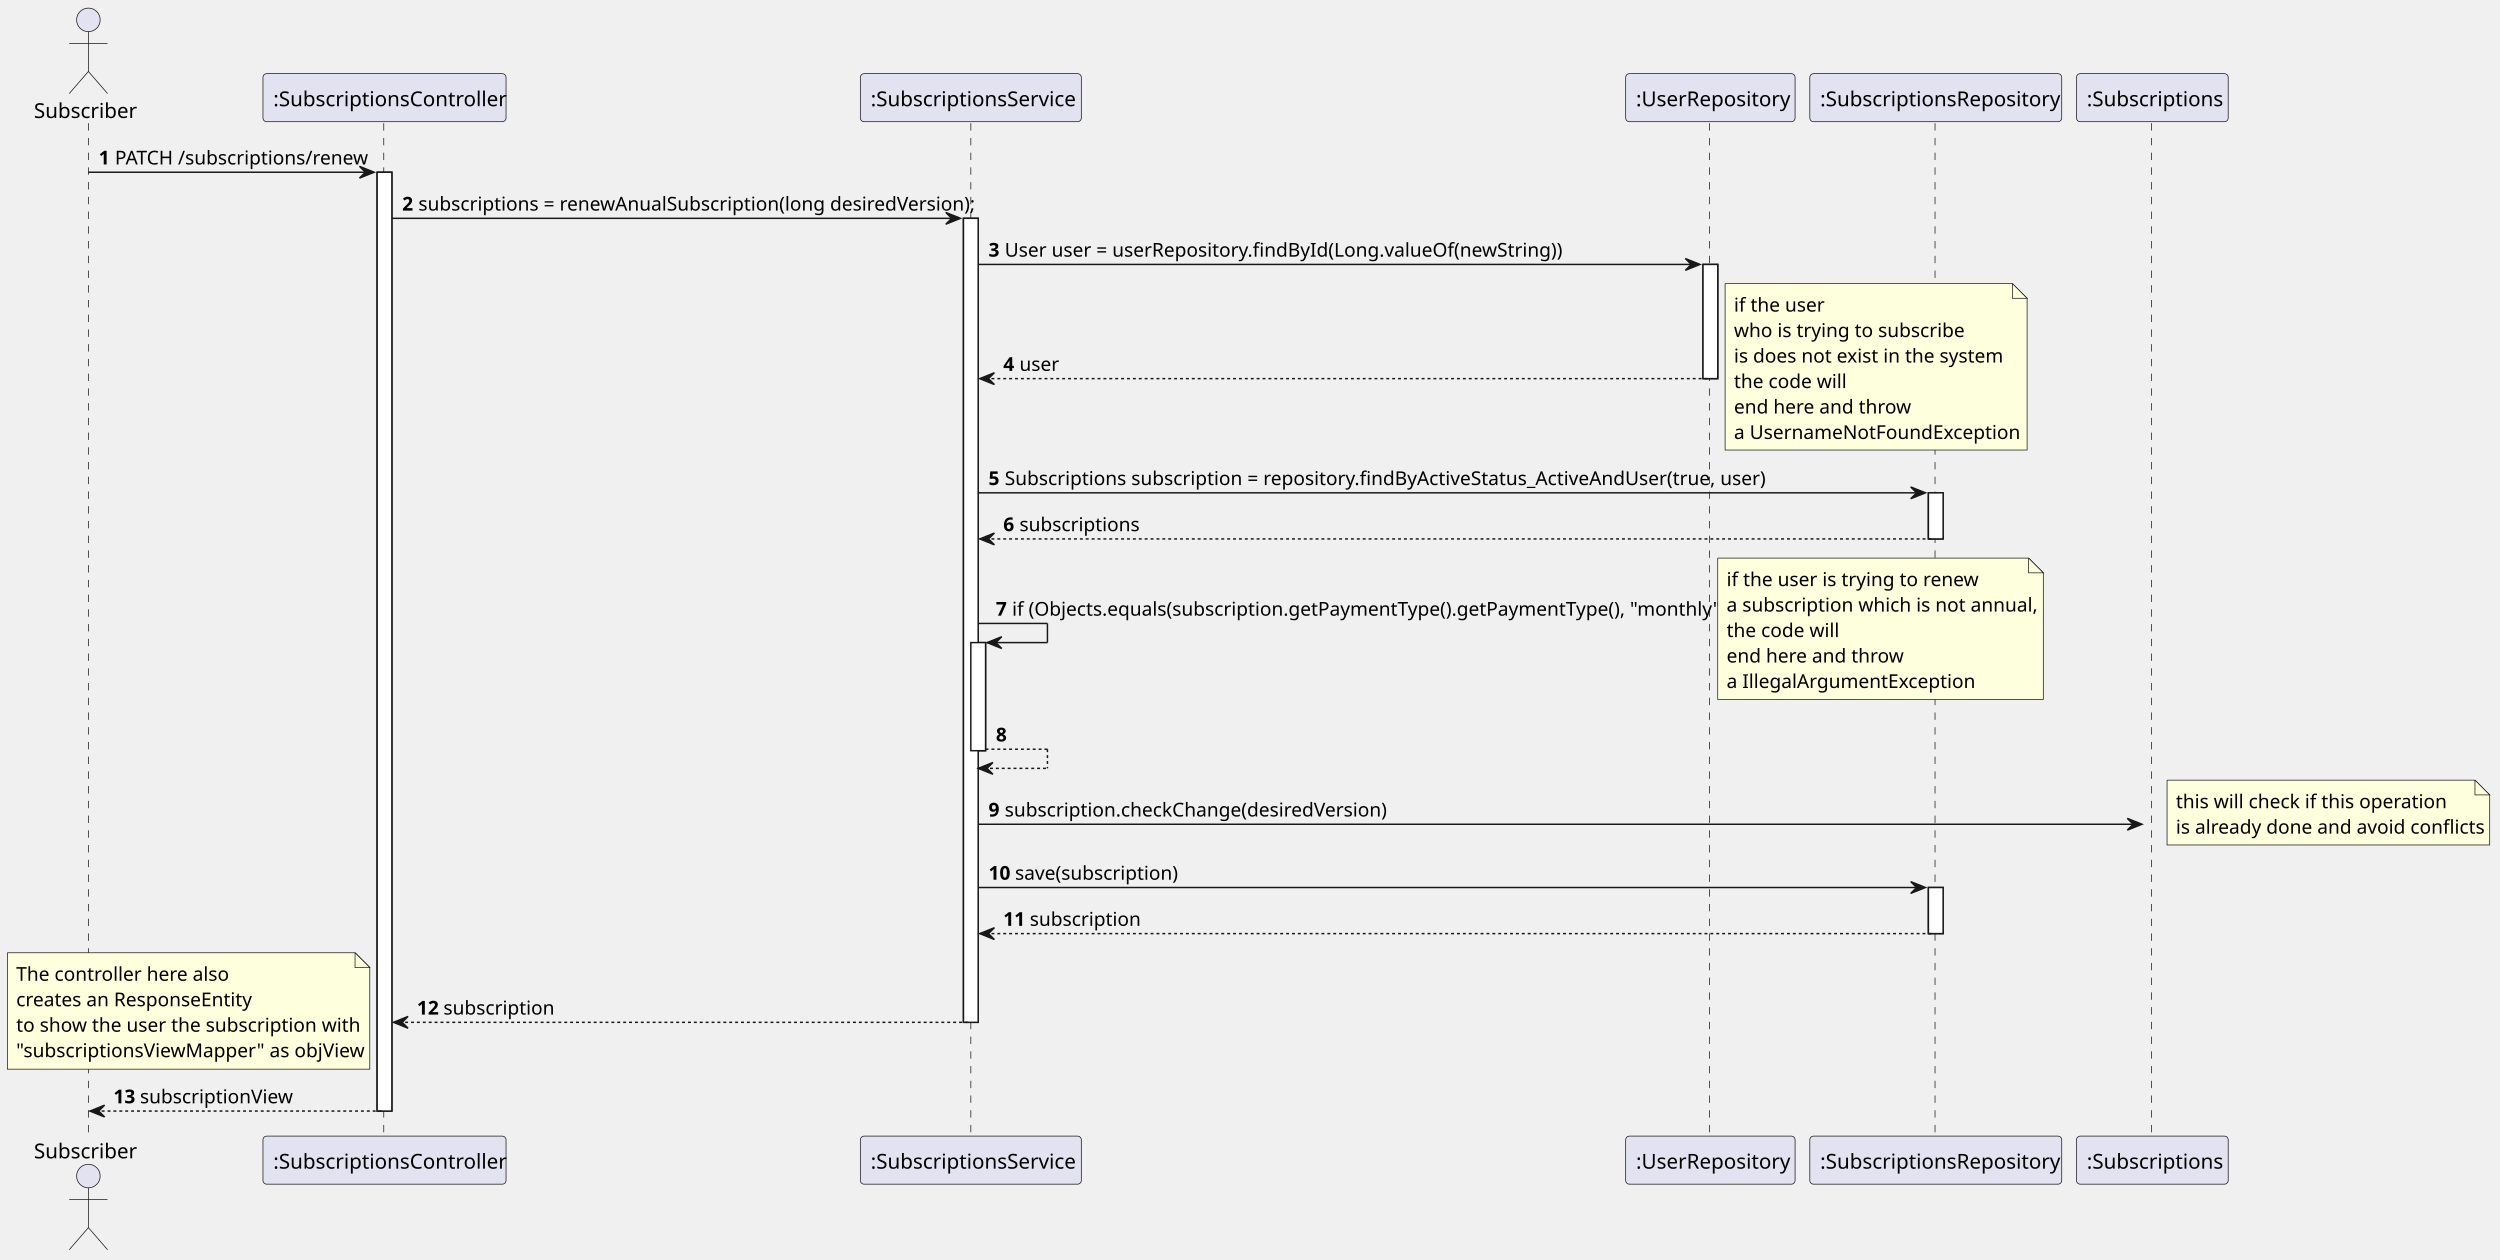
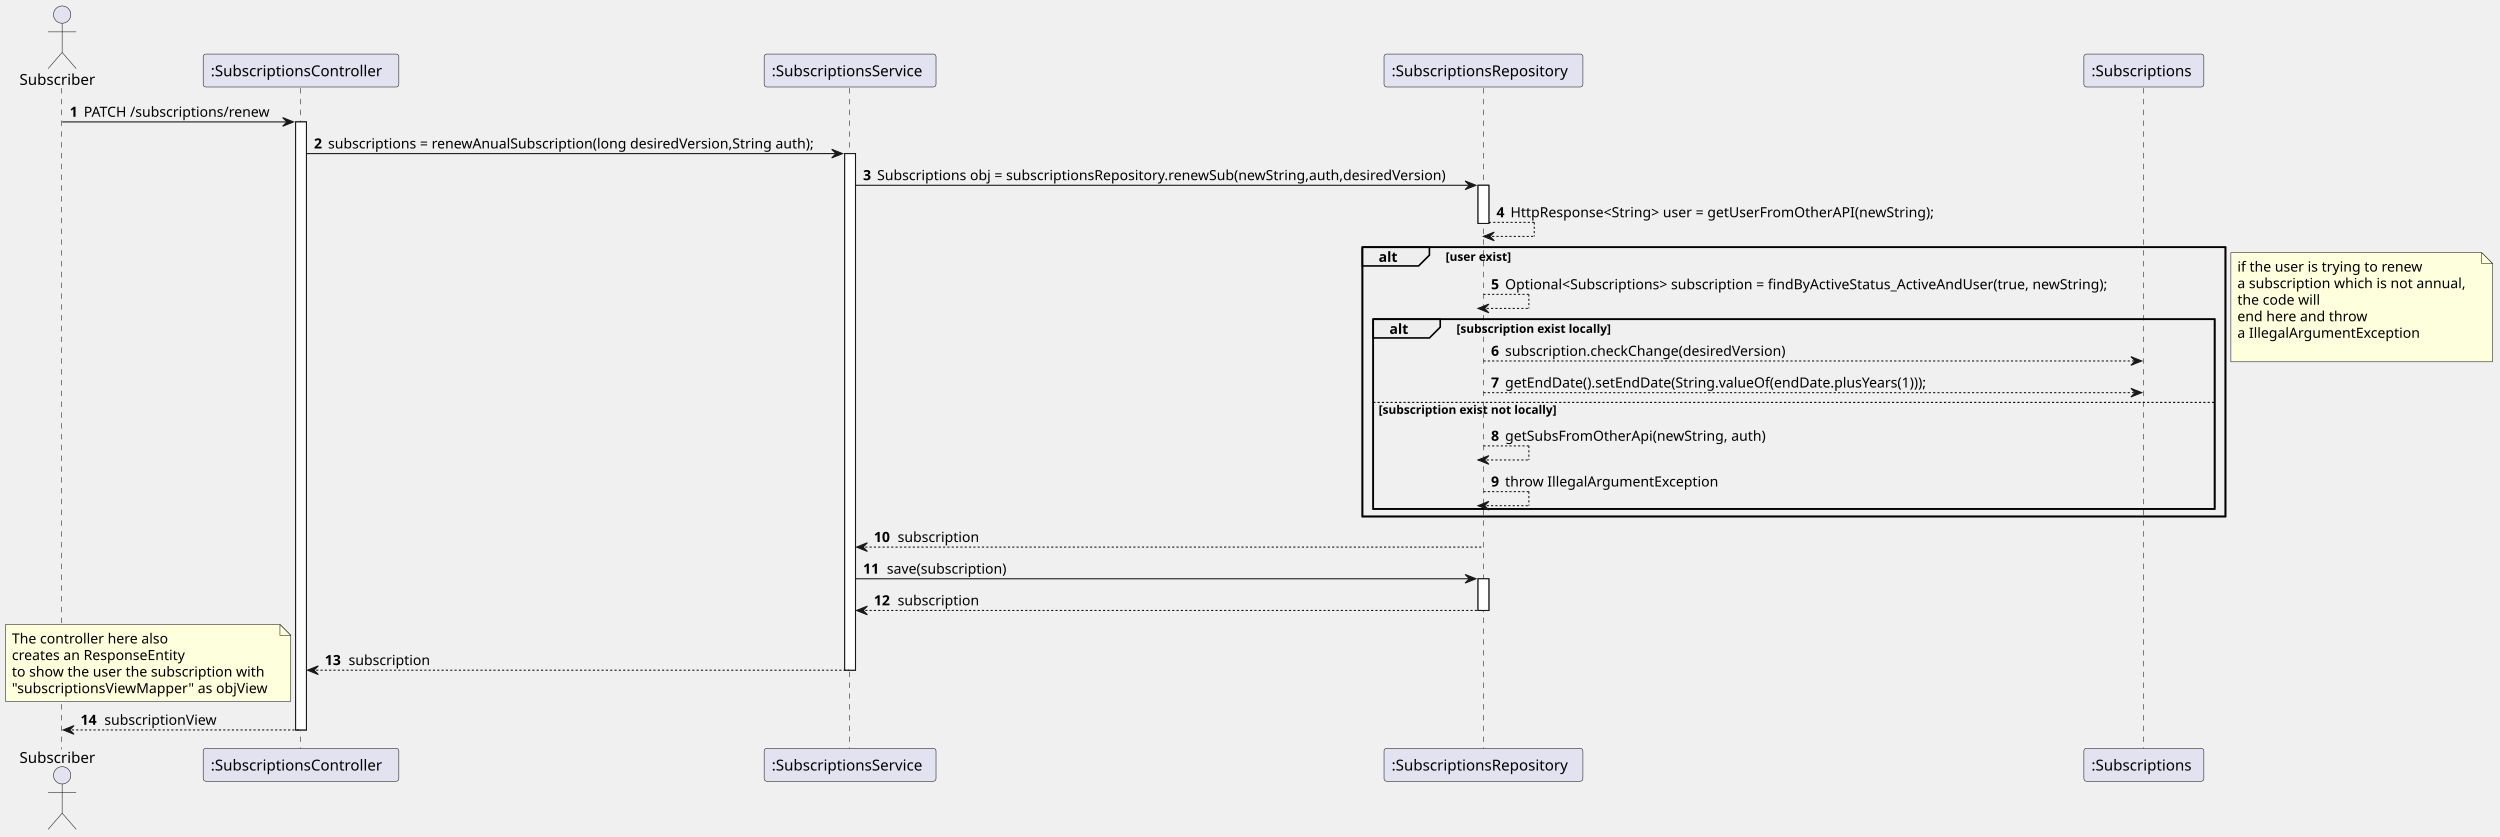
- <svg xmlns="http://www.w3.org/2000/svg" contentStyleType="text/css" height="855px" preserveAspectRatio="none" style="width:1697px;height:855px;background:#FFFFFF;" version="1.1" viewBox="0 0 1697 855" width="1697px" zoomAndPan="magnify">
+ <svg xmlns="http://www.w3.org/2000/svg" contentStyleType="text/css" height="774px" preserveAspectRatio="none" style="width:2313px;height:774px;background:#FFFFFF;" version="1.1" viewBox="0 0 2313 774" width="2313px" zoomAndPan="magnify">
  <defs />
  <g>
-     <rect fill="#FFFFFF" height="637.275" style="stroke:#181818;stroke-width:1.0;" width="10" x="256" y="116.912" />
-     <rect fill="#FFFFFF" height="545.757" style="stroke:#181818;stroke-width:1.0;" width="10" x="654" y="148.203" />
-     <rect fill="#FFFFFF" height="73.373" style="stroke:#181818;stroke-width:1.0;" width="10" x="659" y="436.195" />
-     <rect fill="#FFFFFF" height="77.519" style="stroke:#181818;stroke-width:1.0;" width="10" x="1156" y="179.494" />
-     <rect fill="#FFFFFF" height="31.291" style="stroke:#181818;stroke-width:1.0;" width="10" x="1309" y="334.531" />
-     <rect fill="#FFFFFF" height="31.291" style="stroke:#181818;stroke-width:1.0;" width="10" x="1309" y="602.441" />
-     <line style="stroke:#181818;stroke-width:0.5;stroke-dasharray:5.0,5.0;" x1="60" x2="60" y1="83.621" y2="772.188" />
-     <line style="stroke:#181818;stroke-width:0.5;stroke-dasharray:5.0,5.0;" x1="260.5" x2="260.5" y1="83.621" y2="772.188" />
-     <line style="stroke:#181818;stroke-width:0.5;stroke-dasharray:5.0,5.0;" x1="659" x2="659" y1="83.621" y2="772.188" />
-     <line style="stroke:#181818;stroke-width:0.5;stroke-dasharray:5.0,5.0;" x1="1160.5" x2="1160.5" y1="83.621" y2="772.188" />
-     <line style="stroke:#181818;stroke-width:0.5;stroke-dasharray:5.0,5.0;" x1="1313.5" x2="1313.5" y1="83.621" y2="772.188" />
-     <line style="stroke:#181818;stroke-width:0.5;stroke-dasharray:5.0,5.0;" x1="1460.5" x2="1460.5" y1="83.621" y2="772.188" />
-     <text fill="#000000" font-family="sans-serif" font-size="14" lengthAdjust="spacing" textLength="68" x="23" y="80.107">Subscriber</text>
-     <ellipse cx="60" cy="13.5" fill="#E2E2F0" rx="8" ry="8" style="stroke:#181818;stroke-width:0.5;" />
-     <path d="M60,21.5 L60,48.5 M47,29.5 L73,29.5 M60,48.5 L47,63.5 M60,48.5 L73,63.5 " fill="none" style="stroke:#181818;stroke-width:0.5;" />
-     <text fill="#000000" font-family="sans-serif" font-size="14" lengthAdjust="spacing" textLength="68" x="23" y="786.295">Subscriber</text>
-     <ellipse cx="60" cy="798.309" fill="#E2E2F0" rx="8" ry="8" style="stroke:#181818;stroke-width:0.5;" />
-     <path d="M60,806.309 L60,833.309 M47,814.309 L73,814.309 M60,833.309 L47,848.309 M60,833.309 L73,848.309 " fill="none" style="stroke:#181818;stroke-width:0.5;" />
-     <rect fill="#E2E2F0" height="32.621" rx="2.5" ry="2.5" style="stroke:#181818;stroke-width:0.5;" width="165" x="178.5" y="50" />
-     <text fill="#000000" font-family="sans-serif" font-size="14" lengthAdjust="spacing" textLength="151" x="185.5" y="72.107">:SubscriptionsController</text>
-     <rect fill="#E2E2F0" height="32.621" rx="2.5" ry="2.5" style="stroke:#181818;stroke-width:0.5;" width="165" x="178.5" y="771.188" />
-     <text fill="#000000" font-family="sans-serif" font-size="14" lengthAdjust="spacing" textLength="151" x="185.5" y="793.295">:SubscriptionsController</text>
-     <rect fill="#E2E2F0" height="32.621" rx="2.5" ry="2.5" style="stroke:#181818;stroke-width:0.5;" width="150" x="584" y="50" />
-     <text fill="#000000" font-family="sans-serif" font-size="14" lengthAdjust="spacing" textLength="136" x="591" y="72.107">:SubscriptionsService</text>
-     <rect fill="#E2E2F0" height="32.621" rx="2.5" ry="2.5" style="stroke:#181818;stroke-width:0.5;" width="150" x="584" y="771.188" />
-     <text fill="#000000" font-family="sans-serif" font-size="14" lengthAdjust="spacing" textLength="136" x="591" y="793.295">:SubscriptionsService</text>
-     <rect fill="#E2E2F0" height="32.621" rx="2.5" ry="2.5" style="stroke:#181818;stroke-width:0.5;" width="115" x="1103.5" y="50" />
-     <text fill="#000000" font-family="sans-serif" font-size="14" lengthAdjust="spacing" textLength="101" x="1110.5" y="72.107">:UserRepository</text>
-     <rect fill="#E2E2F0" height="32.621" rx="2.5" ry="2.5" style="stroke:#181818;stroke-width:0.5;" width="115" x="1103.5" y="771.188" />
-     <text fill="#000000" font-family="sans-serif" font-size="14" lengthAdjust="spacing" textLength="101" x="1110.5" y="793.295">:UserRepository</text>
-     <rect fill="#E2E2F0" height="32.621" rx="2.5" ry="2.5" style="stroke:#181818;stroke-width:0.5;" width="171" x="1228.5" y="50" />
-     <text fill="#000000" font-family="sans-serif" font-size="14" lengthAdjust="spacing" textLength="157" x="1235.5" y="72.107">:SubscriptionsRepository</text>
-     <rect fill="#E2E2F0" height="32.621" rx="2.5" ry="2.5" style="stroke:#181818;stroke-width:0.5;" width="171" x="1228.5" y="771.188" />
-     <text fill="#000000" font-family="sans-serif" font-size="14" lengthAdjust="spacing" textLength="157" x="1235.5" y="793.295">:SubscriptionsRepository</text>
-     <rect fill="#E2E2F0" height="32.621" rx="2.5" ry="2.5" style="stroke:#181818;stroke-width:0.5;" width="103" x="1409.5" y="50" />
-     <text fill="#000000" font-family="sans-serif" font-size="14" lengthAdjust="spacing" textLength="89" x="1416.5" y="72.107">:Subscriptions</text>
-     <rect fill="#E2E2F0" height="32.621" rx="2.5" ry="2.5" style="stroke:#181818;stroke-width:0.5;" width="103" x="1409.5" y="771.188" />
-     <text fill="#000000" font-family="sans-serif" font-size="14" lengthAdjust="spacing" textLength="89" x="1416.5" y="793.295">:Subscriptions</text>
-     <rect fill="#FFFFFF" height="637.275" style="stroke:#181818;stroke-width:1.0;" width="10" x="256" y="116.912" />
-     <rect fill="#FFFFFF" height="545.757" style="stroke:#181818;stroke-width:1.0;" width="10" x="654" y="148.203" />
-     <rect fill="#FFFFFF" height="73.373" style="stroke:#181818;stroke-width:1.0;" width="10" x="659" y="436.195" />
-     <rect fill="#FFFFFF" height="77.519" style="stroke:#181818;stroke-width:1.0;" width="10" x="1156" y="179.494" />
-     <rect fill="#FFFFFF" height="31.291" style="stroke:#181818;stroke-width:1.0;" width="10" x="1309" y="334.531" />
-     <rect fill="#FFFFFF" height="31.291" style="stroke:#181818;stroke-width:1.0;" width="10" x="1309" y="602.441" />
-     <polygon fill="#181818" points="244,112.912,254,116.912,244,120.912,248,116.912" style="stroke:#181818;stroke-width:1.0;" />
-     <line style="stroke:#181818;stroke-width:1.0;" x1="60" x2="250" y1="116.912" y2="116.912" />
-     <text fill="#000000" font-family="sans-serif" font-size="13" font-weight="bold" lengthAdjust="spacing" textLength="7" x="67" y="111.649">1</text>
-     <text fill="#000000" font-family="sans-serif" font-size="13" lengthAdjust="spacing" textLength="166" x="78" y="111.649">PATCH /subscriptions/renew</text>
-     <polygon fill="#181818" points="642,144.203,652,148.203,642,152.203,646,148.203" style="stroke:#181818;stroke-width:1.0;" />
-     <line style="stroke:#181818;stroke-width:1.0;" x1="266" x2="648" y1="148.203" y2="148.203" />
-     <text fill="#000000" font-family="sans-serif" font-size="13" font-weight="bold" lengthAdjust="spacing" textLength="7" x="273" y="142.94">2</text>
-     <text fill="#000000" font-family="sans-serif" font-size="13" lengthAdjust="spacing" textLength="358" x="284" y="142.94">subscriptions = renewAnualSubscription(long desiredVersion);</text>
-     <polygon fill="#181818" points="1144,175.494,1154,179.494,1144,183.494,1148,179.494" style="stroke:#181818;stroke-width:1.0;" />
-     <line style="stroke:#181818;stroke-width:1.0;" x1="664" x2="1150" y1="179.494" y2="179.494" />
-     <text fill="#000000" font-family="sans-serif" font-size="13" font-weight="bold" lengthAdjust="spacing" textLength="7" x="671" y="174.231">3</text>
-     <text fill="#000000" font-family="sans-serif" font-size="13" lengthAdjust="spacing" textLength="356" x="682" y="174.231">User user = userRepository.findById(Long.valueOf(newString))</text>
-     <polygon fill="#181818" points="675,253.013,665,257.013,675,261.013,671,257.013" style="stroke:#181818;stroke-width:1.0;" />
-     <line style="stroke:#181818;stroke-width:1.0;stroke-dasharray:2.0,2.0;" x1="669" x2="1160" y1="257.013" y2="257.013" />
-     <text fill="#000000" font-family="sans-serif" font-size="13" font-weight="bold" lengthAdjust="spacing" textLength="7" x="681" y="251.75">4</text>
-     <text fill="#000000" font-family="sans-serif" font-size="13" lengthAdjust="spacing" textLength="25" x="692" y="251.75">user</text>
-     <path d="M1171,192.494 L1171,305.494 L1376,305.494 L1376,202.494 L1366,192.494 L1171,192.494 " fill="#FEFFDD" style="stroke:#181818;stroke-width:0.5;" />
-     <path d="M1366,192.494 L1366,202.494 L1376,202.494 L1366,192.494 " fill="#FEFFDD" style="stroke:#181818;stroke-width:0.5;" />
-     <text fill="#000000" font-family="sans-serif" font-size="13" lengthAdjust="spacing" textLength="57" x="1177" y="211.523">if the user</text>
-     <text fill="#000000" font-family="sans-serif" font-size="13" lengthAdjust="spacing" textLength="148" x="1177" y="228.814">who is trying to subscribe</text>
-     <text fill="#000000" font-family="sans-serif" font-size="13" lengthAdjust="spacing" textLength="179" x="1177" y="246.105">is does not exist in the system</text>
-     <text fill="#000000" font-family="sans-serif" font-size="13" lengthAdjust="spacing" textLength="72" x="1177" y="263.396">the code will</text>
-     <text fill="#000000" font-family="sans-serif" font-size="13" lengthAdjust="spacing" textLength="110" x="1177" y="280.687">end here and throw</text>
-     <text fill="#000000" font-family="sans-serif" font-size="13" lengthAdjust="spacing" textLength="184" x="1177" y="297.978">a UsernameNotFoundException</text>
-     <polygon fill="#181818" points="1297,330.531,1307,334.531,1297,338.531,1301,334.531" style="stroke:#181818;stroke-width:1.0;" />
-     <line style="stroke:#181818;stroke-width:1.0;" x1="664" x2="1303" y1="334.531" y2="334.531" />
-     <text fill="#000000" font-family="sans-serif" font-size="13" font-weight="bold" lengthAdjust="spacing" textLength="7" x="671" y="329.269">5</text>
-     <text fill="#000000" font-family="sans-serif" font-size="13" lengthAdjust="spacing" textLength="494" x="682" y="329.269">Subscriptions subscription = repository.findByActiveStatus_ActiveAndUser(true, user)</text>
-     <polygon fill="#181818" points="675,361.822,665,365.822,675,369.822,671,365.822" style="stroke:#181818;stroke-width:1.0;" />
-     <line style="stroke:#181818;stroke-width:1.0;stroke-dasharray:2.0,2.0;" x1="669" x2="1313" y1="365.822" y2="365.822" />
-     <text fill="#000000" font-family="sans-serif" font-size="13" font-weight="bold" lengthAdjust="spacing" textLength="7" x="681" y="360.56">6</text>
-     <text fill="#000000" font-family="sans-serif" font-size="13" lengthAdjust="spacing" textLength="77" x="692" y="360.56">subscriptions</text>
-     <line style="stroke:#181818;stroke-width:1.0;" x1="664" x2="711" y1="423.195" y2="423.195" />
-     <line style="stroke:#181818;stroke-width:1.0;" x1="711" x2="711" y1="423.195" y2="436.195" />
-     <line style="stroke:#181818;stroke-width:1.0;" x1="670" x2="711" y1="436.195" y2="436.195" />
-     <polygon fill="#181818" points="680,432.195,670,436.195,680,440.195,676,436.195" style="stroke:#181818;stroke-width:1.0;" />
-     <text fill="#000000" font-family="sans-serif" font-size="13" font-weight="bold" lengthAdjust="spacing" textLength="7" x="676" y="417.933">7</text>
-     <text fill="#000000" font-family="sans-serif" font-size="13" lengthAdjust="spacing" textLength="467" x="687" y="417.933">if (Objects.equals(subscription.getPaymentType().getPaymentType(), "monthly"))</text>
-     <path d="M1166,378.822 L1166,474.822 L1387,474.822 L1387,388.822 L1377,378.822 L1166,378.822 " fill="#FEFFDD" style="stroke:#181818;stroke-width:0.5;" />
-     <path d="M1377,378.822 L1377,388.822 L1387,388.822 L1377,378.822 " fill="#FEFFDD" style="stroke:#181818;stroke-width:0.5;" />
-     <text fill="#000000" font-family="sans-serif" font-size="13" lengthAdjust="spacing" textLength="160" x="1172" y="397.851">if the user is trying to renew</text>
-     <text fill="#000000" font-family="sans-serif" font-size="13" lengthAdjust="spacing" textLength="200" x="1172" y="415.142">a subscription which is not annual,</text>
-     <text fill="#000000" font-family="sans-serif" font-size="13" lengthAdjust="spacing" textLength="72" x="1172" y="432.433">the code will</text>
-     <text fill="#000000" font-family="sans-serif" font-size="13" lengthAdjust="spacing" textLength="110" x="1172" y="449.724">end here and throw</text>
-     <text fill="#000000" font-family="sans-serif" font-size="13" lengthAdjust="spacing" textLength="158" x="1172" y="467.015">a IllegalArgumentException</text>
-     <line style="stroke:#181818;stroke-width:1.0;stroke-dasharray:2.0,2.0;" x1="669" x2="711" y1="508.568" y2="508.568" />
-     <line style="stroke:#181818;stroke-width:1.0;stroke-dasharray:2.0,2.0;" x1="711" x2="711" y1="508.568" y2="521.568" />
-     <line style="stroke:#181818;stroke-width:1.0;stroke-dasharray:2.0,2.0;" x1="664" x2="711" y1="521.568" y2="521.568" />
-     <polygon fill="#181818" points="674,517.568,664,521.568,674,525.568,670,521.568" style="stroke:#181818;stroke-width:1.0;" />
-     <text fill="#000000" font-family="sans-serif" font-size="13" font-weight="bold" lengthAdjust="spacing" textLength="7" x="676" y="503.306">8</text>
-     <text fill="#000000" font-family="sans-serif" font-size="13" lengthAdjust="spacing" textLength="4" x="687" y="503.306"> </text>
-     <polygon fill="#181818" points="1444,555.505,1454,559.505,1444,563.505,1448,559.505" style="stroke:#181818;stroke-width:1.0;" />
-     <line style="stroke:#181818;stroke-width:1.0;" x1="664" x2="1450" y1="559.505" y2="559.505" />
-     <text fill="#000000" font-family="sans-serif" font-size="13" font-weight="bold" lengthAdjust="spacing" textLength="7" x="671" y="554.242">9</text>
-     <text fill="#000000" font-family="sans-serif" font-size="13" lengthAdjust="spacing" textLength="247" x="682" y="554.242">subscription.checkChange(desiredVersion)</text>
-     <path d="M1471,529.568 L1471,573.568 L1690,573.568 L1690,539.568 L1680,529.568 L1471,529.568 " fill="#FEFFDD" style="stroke:#181818;stroke-width:0.5;" />
-     <path d="M1680,529.568 L1680,539.568 L1690,539.568 L1680,529.568 " fill="#FEFFDD" style="stroke:#181818;stroke-width:0.5;" />
-     <text fill="#000000" font-family="sans-serif" font-size="13" lengthAdjust="spacing" textLength="174" x="1477" y="548.597">this will check if this operation</text>
-     <text fill="#000000" font-family="sans-serif" font-size="13" lengthAdjust="spacing" textLength="198" x="1477" y="565.888">is already done and avoid conflicts</text>
-     <polygon fill="#181818" points="1297,598.441,1307,602.441,1297,606.441,1301,602.441" style="stroke:#181818;stroke-width:1.0;" />
-     <line style="stroke:#181818;stroke-width:1.0;" x1="664" x2="1303" y1="602.441" y2="602.441" />
-     <text fill="#000000" font-family="sans-serif" font-size="13" font-weight="bold" lengthAdjust="spacing" textLength="14" x="671" y="597.179">10</text>
-     <text fill="#000000" font-family="sans-serif" font-size="13" lengthAdjust="spacing" textLength="104" x="689" y="597.179">save(subscription)</text>
-     <polygon fill="#181818" points="675,629.732,665,633.732,675,637.732,671,633.732" style="stroke:#181818;stroke-width:1.0;" />
-     <line style="stroke:#181818;stroke-width:1.0;stroke-dasharray:2.0,2.0;" x1="669" x2="1313" y1="633.732" y2="633.732" />
-     <text fill="#000000" font-family="sans-serif" font-size="13" font-weight="bold" lengthAdjust="spacing" textLength="14" x="681" y="628.47">11</text>
-     <text fill="#000000" font-family="sans-serif" font-size="13" lengthAdjust="spacing" textLength="70" x="699" y="628.47">subscription</text>
-     <polygon fill="#181818" points="277,689.96,267,693.96,277,697.96,273,693.96" style="stroke:#181818;stroke-width:1.0;" />
-     <line style="stroke:#181818;stroke-width:1.0;stroke-dasharray:2.0,2.0;" x1="271" x2="658" y1="693.96" y2="693.96" />
-     <text fill="#000000" font-family="sans-serif" font-size="13" font-weight="bold" lengthAdjust="spacing" textLength="14" x="283" y="688.697">12</text>
-     <text fill="#000000" font-family="sans-serif" font-size="13" lengthAdjust="spacing" textLength="70" x="301" y="688.697">subscription</text>
-     <path d="M5,646.732 L5,725.732 L251,725.732 L251,656.732 L241,646.732 L5,646.732 " fill="#FEFFDD" style="stroke:#181818;stroke-width:0.5;" />
-     <path d="M241,646.732 L241,656.732 L251,656.732 L241,646.732 " fill="#FEFFDD" style="stroke:#181818;stroke-width:0.5;" />
-     <text fill="#000000" font-family="sans-serif" font-size="13" lengthAdjust="spacing" textLength="135" x="11" y="665.761">The controller here also</text>
-     <text fill="#000000" font-family="sans-serif" font-size="13" lengthAdjust="spacing" textLength="157" x="11" y="683.052">creates an ResponseEntity</text>
-     <text fill="#000000" font-family="sans-serif" font-size="13" lengthAdjust="spacing" textLength="219" x="11" y="700.343">to show the user the subscription with</text>
-     <text fill="#000000" font-family="sans-serif" font-size="13" lengthAdjust="spacing" textLength="225" x="11" y="717.634">"subscriptionsViewMapper" as objView</text>
-     <polygon fill="#181818" points="71,750.188,61,754.188,71,758.188,67,754.188" style="stroke:#181818;stroke-width:1.0;" />
-     <line style="stroke:#181818;stroke-width:1.0;stroke-dasharray:2.0,2.0;" x1="65" x2="260" y1="754.188" y2="754.188" />
-     <text fill="#000000" font-family="sans-serif" font-size="13" font-weight="bold" lengthAdjust="spacing" textLength="14" x="77" y="748.925">13</text>
-     <text fill="#000000" font-family="sans-serif" font-size="13" lengthAdjust="spacing" textLength="98" x="95" y="748.925">subscriptionView</text>
+     <rect fill="#FFFFFF" height="562.545" style="stroke:#181818;stroke-width:1.0;" width="10" x="273.5" y="112.799" />
+     <rect fill="#FFFFFF" height="477.958" style="stroke:#181818;stroke-width:1.0;" width="10" x="781.5" y="142.109" />
+     <rect fill="#FFFFFF" height="35.31" style="stroke:#181818;stroke-width:1.0;" width="10" x="1367.5" y="171.42" />
+     <rect fill="#FFFFFF" height="29.311" style="stroke:#181818;stroke-width:1.0;" width="10" x="1367.5" y="535.481" />
+     <rect fill="none" height="249.129" style="stroke:#000000;stroke-width:1.5;" width="798.5" x="1260.5" y="228.731" />
+     <rect fill="none" height="175.508" style="stroke:#000000;stroke-width:1.5;" width="778.5" x="1270.5" y="295.352" />
+     <line style="stroke:#181818;stroke-width:0.5;stroke-dasharray:5.0,5.0;" x1="57" x2="57" y1="81.488" y2="693.344" />
+     <line style="stroke:#181818;stroke-width:0.5;stroke-dasharray:5.0,5.0;" x1="278" x2="278" y1="81.488" y2="693.344" />
+     <line style="stroke:#181818;stroke-width:0.5;stroke-dasharray:5.0,5.0;" x1="786" x2="786" y1="81.488" y2="693.344" />
+     <line style="stroke:#181818;stroke-width:0.5;stroke-dasharray:5.0,5.0;" x1="1372.5" x2="1372.5" y1="81.488" y2="693.344" />
+     <line style="stroke:#181818;stroke-width:0.5;stroke-dasharray:5.0,5.0;" x1="1983" x2="1983" y1="81.488" y2="693.344" />
+     <text fill="#000000" font-family="sans-serif" font-size="14" lengthAdjust="spacing" textLength="73" x="18" y="78.535">Subscriber</text>
+     <ellipse cx="57.5" cy="13.5" fill="#E2E2F0" rx="8" ry="8" style="stroke:#181818;stroke-width:0.5;" />
+     <path d="M57.5,21.5 L57.5,48.5 M44.5,29.5 L70.5,29.5 M57.5,48.5 L44.5,63.5 M57.5,48.5 L70.5,63.5 " fill="none" style="stroke:#181818;stroke-width:0.5;" />
+     <text fill="#000000" font-family="sans-serif" font-size="14" lengthAdjust="spacing" textLength="73" x="18" y="705.879">Subscriber</text>
+     <ellipse cx="57.5" cy="717.332" fill="#E2E2F0" rx="8" ry="8" style="stroke:#181818;stroke-width:0.5;" />
+     <path d="M57.5,725.332 L57.5,752.332 M44.5,733.332 L70.5,733.332 M57.5,752.332 L44.5,767.332 M57.5,752.332 L70.5,767.332 " fill="none" style="stroke:#181818;stroke-width:0.5;" />
+     <rect fill="#E2E2F0" height="30.488" rx="2.5" ry="2.5" style="stroke:#181818;stroke-width:0.5;" width="181" x="188" y="50" />
+     <text fill="#000000" font-family="sans-serif" font-size="14" lengthAdjust="spacing" textLength="167" x="195" y="70.535">:SubscriptionsController</text>
+     <rect fill="#E2E2F0" height="30.488" rx="2.5" ry="2.5" style="stroke:#181818;stroke-width:0.5;" width="181" x="188" y="692.344" />
+     <text fill="#000000" font-family="sans-serif" font-size="14" lengthAdjust="spacing" textLength="167" x="195" y="712.879">:SubscriptionsController</text>
+     <rect fill="#E2E2F0" height="30.488" rx="2.5" ry="2.5" style="stroke:#181818;stroke-width:0.5;" width="159" x="707" y="50" />
+     <text fill="#000000" font-family="sans-serif" font-size="14" lengthAdjust="spacing" textLength="145" x="714" y="70.535">:SubscriptionsService</text>
+     <rect fill="#E2E2F0" height="30.488" rx="2.5" ry="2.5" style="stroke:#181818;stroke-width:0.5;" width="159" x="707" y="692.344" />
+     <text fill="#000000" font-family="sans-serif" font-size="14" lengthAdjust="spacing" textLength="145" x="714" y="712.879">:SubscriptionsService</text>
+     <rect fill="#E2E2F0" height="30.488" rx="2.5" ry="2.5" style="stroke:#181818;stroke-width:0.5;" width="184" x="1280.5" y="50" />
+     <text fill="#000000" font-family="sans-serif" font-size="14" lengthAdjust="spacing" textLength="170" x="1287.5" y="70.535">:SubscriptionsRepository</text>
+     <rect fill="#E2E2F0" height="30.488" rx="2.5" ry="2.5" style="stroke:#181818;stroke-width:0.5;" width="184" x="1280.5" y="692.344" />
+     <text fill="#000000" font-family="sans-serif" font-size="14" lengthAdjust="spacing" textLength="170" x="1287.5" y="712.879">:SubscriptionsRepository</text>
+     <rect fill="#E2E2F0" height="30.488" rx="2.5" ry="2.5" style="stroke:#181818;stroke-width:0.5;" width="111" x="1928" y="50" />
+     <text fill="#000000" font-family="sans-serif" font-size="14" lengthAdjust="spacing" textLength="97" x="1935" y="70.535">:Subscriptions</text>
+     <rect fill="#E2E2F0" height="30.488" rx="2.5" ry="2.5" style="stroke:#181818;stroke-width:0.5;" width="111" x="1928" y="692.344" />
+     <text fill="#000000" font-family="sans-serif" font-size="14" lengthAdjust="spacing" textLength="97" x="1935" y="712.879">:Subscriptions</text>
+     <rect fill="#FFFFFF" height="562.545" style="stroke:#181818;stroke-width:1.0;" width="10" x="273.5" y="112.799" />
+     <rect fill="#FFFFFF" height="477.958" style="stroke:#181818;stroke-width:1.0;" width="10" x="781.5" y="142.109" />
+     <rect fill="#FFFFFF" height="35.31" style="stroke:#181818;stroke-width:1.0;" width="10" x="1367.5" y="171.42" />
+     <rect fill="#FFFFFF" height="29.311" style="stroke:#181818;stroke-width:1.0;" width="10" x="1367.5" y="535.481" />
+     <polygon fill="#181818" points="261.5,108.799,271.5,112.799,261.5,116.799,265.5,112.799" style="stroke:#181818;stroke-width:1.0;" />
+     <line style="stroke:#181818;stroke-width:1.0;" x1="57.5" x2="267.5" y1="112.799" y2="112.799" />
+     <text fill="#000000" font-family="sans-serif" font-size="13" font-weight="bold" lengthAdjust="spacing" textLength="9" x="64.5" y="108.057">1</text>
+     <text fill="#000000" font-family="sans-serif" font-size="13" lengthAdjust="spacing" textLength="184" x="77.5" y="108.057">PATCH /subscriptions/renew</text>
+     <polygon fill="#181818" points="769.5,138.109,779.5,142.109,769.5,146.109,773.5,142.109" style="stroke:#181818;stroke-width:1.0;" />
+     <line style="stroke:#181818;stroke-width:1.0;" x1="283.5" x2="775.5" y1="142.109" y2="142.109" />
+     <text fill="#000000" font-family="sans-serif" font-size="13" font-weight="bold" lengthAdjust="spacing" textLength="9" x="290.5" y="137.367">2</text>
+     <text fill="#000000" font-family="sans-serif" font-size="13" lengthAdjust="spacing" textLength="466" x="303.5" y="137.367">subscriptions = renewAnualSubscription(long desiredVersion,String auth);</text>
+     <polygon fill="#181818" points="1355.5,167.42,1365.5,171.42,1355.5,175.42,1359.5,171.42" style="stroke:#181818;stroke-width:1.0;" />
+     <line style="stroke:#181818;stroke-width:1.0;" x1="791.5" x2="1361.5" y1="171.42" y2="171.42" />
+     <text fill="#000000" font-family="sans-serif" font-size="13" font-weight="bold" lengthAdjust="spacing" textLength="9" x="798.5" y="166.678">3</text>
+     <text fill="#000000" font-family="sans-serif" font-size="13" lengthAdjust="spacing" textLength="544" x="811.5" y="166.678">Subscriptions obj = subscriptionsRepository.renewSub(newString,auth,desiredVersion)</text>
+     <line style="stroke:#181818;stroke-width:1.0;stroke-dasharray:2.0,2.0;" x1="1377.5" x2="1419.5" y1="205.731" y2="205.731" />
+     <line style="stroke:#181818;stroke-width:1.0;stroke-dasharray:2.0,2.0;" x1="1419.5" x2="1419.5" y1="205.731" y2="218.731" />
+     <line style="stroke:#181818;stroke-width:1.0;stroke-dasharray:2.0,2.0;" x1="1372.5" x2="1419.5" y1="218.731" y2="218.731" />
+     <polygon fill="#181818" points="1382.5,214.731,1372.5,218.731,1382.5,222.731,1378.5,218.731" style="stroke:#181818;stroke-width:1.0;" />
+     <text fill="#000000" font-family="sans-serif" font-size="13" font-weight="bold" lengthAdjust="spacing" textLength="9" x="1384.5" y="200.988">4</text>
+     <text fill="#000000" font-family="sans-serif" font-size="13" lengthAdjust="spacing" textLength="403" x="1397.5" y="200.988">HttpResponse&lt;String&gt; user = getUserFromOtherAPI(newString);</text>
+     <path d="M1260.5,228.731 L1322.5,228.731 L1322.5,236.041 L1312.5,246.041 L1260.5,246.041 L1260.5,228.731 " fill="#EEEEEE" style="stroke:#000000;stroke-width:1.5;" />
+     <rect fill="none" height="249.129" style="stroke:#000000;stroke-width:1.5;" width="798.5" x="1260.5" y="228.731" />
+     <text fill="#000000" font-family="sans-serif" font-size="13" font-weight="bold" lengthAdjust="spacing" textLength="17" x="1275.5" y="242.299">alt</text>
+     <text fill="#000000" font-family="sans-serif" font-size="11" font-weight="bold" lengthAdjust="spacing" textLength="62" x="1337.5" y="241.365">[user exist]</text>
+     <path d="M2064,233.731 L2064,334.731 L2306,334.731 L2306,243.731 L2296,233.731 L2064,233.731 " fill="#FEFFDD" style="stroke:#181818;stroke-width:0.5;" />
+     <path d="M2296,233.731 L2296,243.731 L2306,243.731 L2296,233.731 " fill="#FEFFDD" style="stroke:#181818;stroke-width:0.5;" />
+     <text fill="#000000" font-family="sans-serif" font-size="13" lengthAdjust="spacing" textLength="178" x="2070" y="251.299">if the user is trying to renew</text>
+     <text fill="#000000" font-family="sans-serif" font-size="13" lengthAdjust="spacing" textLength="221" x="2070" y="266.609">a subscription which is not annual,</text>
+     <text fill="#000000" font-family="sans-serif" font-size="13" lengthAdjust="spacing" textLength="80" x="2070" y="281.92">the code will</text>
+     <text fill="#000000" font-family="sans-serif" font-size="13" lengthAdjust="spacing" textLength="121" x="2070" y="297.231">end here and throw</text>
+     <text fill="#000000" font-family="sans-serif" font-size="13" lengthAdjust="spacing" textLength="173" x="2070" y="312.541">a IllegalArgumentException</text>
+     <text fill="#000000" font-family="sans-serif" font-size="13" lengthAdjust="spacing" textLength="4" x="2070" y="327.852"> </text>
+     <line style="stroke:#181818;stroke-width:1.0;stroke-dasharray:2.0,2.0;" x1="1372.5" x2="1414.5" y1="272.352" y2="272.352" />
+     <line style="stroke:#181818;stroke-width:1.0;stroke-dasharray:2.0,2.0;" x1="1414.5" x2="1414.5" y1="272.352" y2="285.352" />
+     <line style="stroke:#181818;stroke-width:1.0;stroke-dasharray:2.0,2.0;" x1="1367.5" x2="1414.5" y1="285.352" y2="285.352" />
+     <polygon fill="#181818" points="1377.5,281.352,1367.5,285.352,1377.5,289.352,1373.5,285.352" style="stroke:#181818;stroke-width:1.0;" />
+     <text fill="#000000" font-family="sans-serif" font-size="13" font-weight="bold" lengthAdjust="spacing" textLength="9" x="1379.5" y="267.609">5</text>
+     <text fill="#000000" font-family="sans-serif" font-size="13" lengthAdjust="spacing" textLength="584" x="1392.5" y="267.609">Optional&lt;Subscriptions&gt; subscription = findByActiveStatus_ActiveAndUser(true, newString);</text>
+     <path d="M1270.5,295.352 L1332.5,295.352 L1332.5,302.662 L1322.5,312.662 L1270.5,312.662 L1270.5,295.352 " fill="#EEEEEE" style="stroke:#000000;stroke-width:1.5;" />
+     <rect fill="none" height="175.508" style="stroke:#000000;stroke-width:1.5;" width="778.5" x="1270.5" y="295.352" />
+     <text fill="#000000" font-family="sans-serif" font-size="13" font-weight="bold" lengthAdjust="spacing" textLength="17" x="1285.5" y="308.92">alt</text>
+     <text fill="#000000" font-family="sans-serif" font-size="11" font-weight="bold" lengthAdjust="spacing" textLength="149" x="1347.5" y="307.986">[subscription exist locally]</text>
+     <polygon fill="#181818" points="1971.5,329.973,1981.5,333.973,1971.5,337.973,1975.5,333.973" style="stroke:#181818;stroke-width:1.0;" />
+     <line style="stroke:#181818;stroke-width:1.0;stroke-dasharray:2.0,2.0;" x1="1372.5" x2="1977.5" y1="333.973" y2="333.973" />
+     <text fill="#000000" font-family="sans-serif" font-size="13" font-weight="bold" lengthAdjust="spacing" textLength="9" x="1379.5" y="329.231">6</text>
+     <text fill="#000000" font-family="sans-serif" font-size="13" lengthAdjust="spacing" textLength="268" x="1392.5" y="329.231">subscription.checkChange(desiredVersion)</text>
+     <polygon fill="#181818" points="1971.5,359.283,1981.5,363.283,1971.5,367.283,1975.5,363.283" style="stroke:#181818;stroke-width:1.0;" />
+     <line style="stroke:#181818;stroke-width:1.0;stroke-dasharray:2.0,2.0;" x1="1372.5" x2="1977.5" y1="363.283" y2="363.283" />
+     <text fill="#000000" font-family="sans-serif" font-size="13" font-weight="bold" lengthAdjust="spacing" textLength="9" x="1379.5" y="358.541">7</text>
+     <text fill="#000000" font-family="sans-serif" font-size="13" lengthAdjust="spacing" textLength="397" x="1392.5" y="358.541">getEndDate().setEndDate(String.valueOf(endDate.plusYears(1)));</text>
+     <line style="stroke:#000000;stroke-width:1.0;stroke-dasharray:2.0,2.0;" x1="1270.5" x2="2049" y1="372.283" y2="372.283" />
+     <text fill="#000000" font-family="sans-serif" font-size="11" font-weight="bold" lengthAdjust="spacing" textLength="171" x="1275.5" y="382.918">[subscription exist not locally]</text>
+     <line style="stroke:#181818;stroke-width:1.0;stroke-dasharray:2.0,2.0;" x1="1372.5" x2="1414.5" y1="412.549" y2="412.549" />
+     <line style="stroke:#181818;stroke-width:1.0;stroke-dasharray:2.0,2.0;" x1="1414.5" x2="1414.5" y1="412.549" y2="425.549" />
+     <line style="stroke:#181818;stroke-width:1.0;stroke-dasharray:2.0,2.0;" x1="1367.5" x2="1414.5" y1="425.549" y2="425.549" />
+     <polygon fill="#181818" points="1377.5,421.549,1367.5,425.549,1377.5,429.549,1373.5,425.549" style="stroke:#181818;stroke-width:1.0;" />
+     <text fill="#000000" font-family="sans-serif" font-size="13" font-weight="bold" lengthAdjust="spacing" textLength="9" x="1379.5" y="407.807">8</text>
+     <text fill="#000000" font-family="sans-serif" font-size="13" lengthAdjust="spacing" textLength="244" x="1392.5" y="407.807">getSubsFromOtherApi(newString, auth)</text>
+     <line style="stroke:#181818;stroke-width:1.0;stroke-dasharray:2.0,2.0;" x1="1372.5" x2="1414.5" y1="454.859" y2="454.859" />
+     <line style="stroke:#181818;stroke-width:1.0;stroke-dasharray:2.0,2.0;" x1="1414.5" x2="1414.5" y1="454.859" y2="467.859" />
+     <line style="stroke:#181818;stroke-width:1.0;stroke-dasharray:2.0,2.0;" x1="1367.5" x2="1414.5" y1="467.859" y2="467.859" />
+     <polygon fill="#181818" points="1377.5,463.859,1367.5,467.859,1377.5,471.859,1373.5,467.859" style="stroke:#181818;stroke-width:1.0;" />
+     <text fill="#000000" font-family="sans-serif" font-size="13" font-weight="bold" lengthAdjust="spacing" textLength="9" x="1379.5" y="450.117">9</text>
+     <text fill="#000000" font-family="sans-serif" font-size="13" lengthAdjust="spacing" textLength="206" x="1392.5" y="450.117">throw  IllegalArgumentException</text>
+     <polygon fill="#181818" points="802.5,502.17,792.5,506.17,802.5,510.17,798.5,506.17" style="stroke:#181818;stroke-width:1.0;" />
+     <line style="stroke:#181818;stroke-width:1.0;stroke-dasharray:2.0,2.0;" x1="796.5" x2="1371.5" y1="506.17" y2="506.17" />
+     <text fill="#000000" font-family="sans-serif" font-size="13" font-weight="bold" lengthAdjust="spacing" textLength="18" x="808.5" y="501.428">10</text>
+     <text fill="#000000" font-family="sans-serif" font-size="13" lengthAdjust="spacing" textLength="79" x="830.5" y="501.428">subscription</text>
+     <polygon fill="#181818" points="1355.5,531.481,1365.5,535.481,1355.5,539.481,1359.5,535.481" style="stroke:#181818;stroke-width:1.0;" />
+     <line style="stroke:#181818;stroke-width:1.0;" x1="791.5" x2="1361.5" y1="535.481" y2="535.481" />
+     <text fill="#000000" font-family="sans-serif" font-size="13" font-weight="bold" lengthAdjust="spacing" textLength="18" x="798.5" y="530.738">11</text>
+     <text fill="#000000" font-family="sans-serif" font-size="13" lengthAdjust="spacing" textLength="115" x="820.5" y="530.738">save(subscription)</text>
+     <polygon fill="#181818" points="802.5,560.791,792.5,564.791,802.5,568.791,798.5,564.791" style="stroke:#181818;stroke-width:1.0;" />
+     <line style="stroke:#181818;stroke-width:1.0;stroke-dasharray:2.0,2.0;" x1="796.5" x2="1371.5" y1="564.791" y2="564.791" />
+     <text fill="#000000" font-family="sans-serif" font-size="13" font-weight="bold" lengthAdjust="spacing" textLength="18" x="808.5" y="560.049">12</text>
+     <text fill="#000000" font-family="sans-serif" font-size="13" lengthAdjust="spacing" textLength="79" x="830.5" y="560.049">subscription</text>
+     <polygon fill="#181818" points="294.5,616.067,284.5,620.067,294.5,624.067,290.5,620.067" style="stroke:#181818;stroke-width:1.0;" />
+     <line style="stroke:#181818;stroke-width:1.0;stroke-dasharray:2.0,2.0;" x1="288.5" x2="785.5" y1="620.067" y2="620.067" />
+     <text fill="#000000" font-family="sans-serif" font-size="13" font-weight="bold" lengthAdjust="spacing" textLength="18" x="300.5" y="615.325">13</text>
+     <text fill="#000000" font-family="sans-serif" font-size="13" lengthAdjust="spacing" textLength="79" x="322.5" y="615.325">subscription</text>
+     <path d="M5,577.791 L5,648.791 L269,648.791 L269,587.791 L259,577.791 L5,577.791 " fill="#FEFFDD" style="stroke:#181818;stroke-width:0.5;" />
+     <path d="M259,577.791 L259,587.791 L269,587.791 L259,577.791 " fill="#FEFFDD" style="stroke:#181818;stroke-width:0.5;" />
+     <text fill="#000000" font-family="sans-serif" font-size="13" lengthAdjust="spacing" textLength="149" x="11" y="595.359">The controller here also</text>
+     <text fill="#000000" font-family="sans-serif" font-size="13" lengthAdjust="spacing" textLength="164" x="11" y="610.67">creates an ResponseEntity</text>
+     <text fill="#000000" font-family="sans-serif" font-size="13" lengthAdjust="spacing" textLength="243" x="11" y="625.981">to show the user the subscription with</text>
+     <text fill="#000000" font-family="sans-serif" font-size="13" lengthAdjust="spacing" textLength="242" x="11" y="641.291">"subscriptionsViewMapper" as objView</text>
+     <polygon fill="#181818" points="68.5,671.344,58.5,675.344,68.5,679.344,64.5,675.344" style="stroke:#181818;stroke-width:1.0;" />
+     <line style="stroke:#181818;stroke-width:1.0;stroke-dasharray:2.0,2.0;" x1="62.5" x2="277.5" y1="675.344" y2="675.344" />
+     <text fill="#000000" font-family="sans-serif" font-size="13" font-weight="bold" lengthAdjust="spacing" textLength="18" x="74.5" y="670.602">14</text>
+     <text fill="#000000" font-family="sans-serif" font-size="13" lengthAdjust="spacing" textLength="108" x="96.5" y="670.602">subscriptionView</text>
  </g>
</svg>
